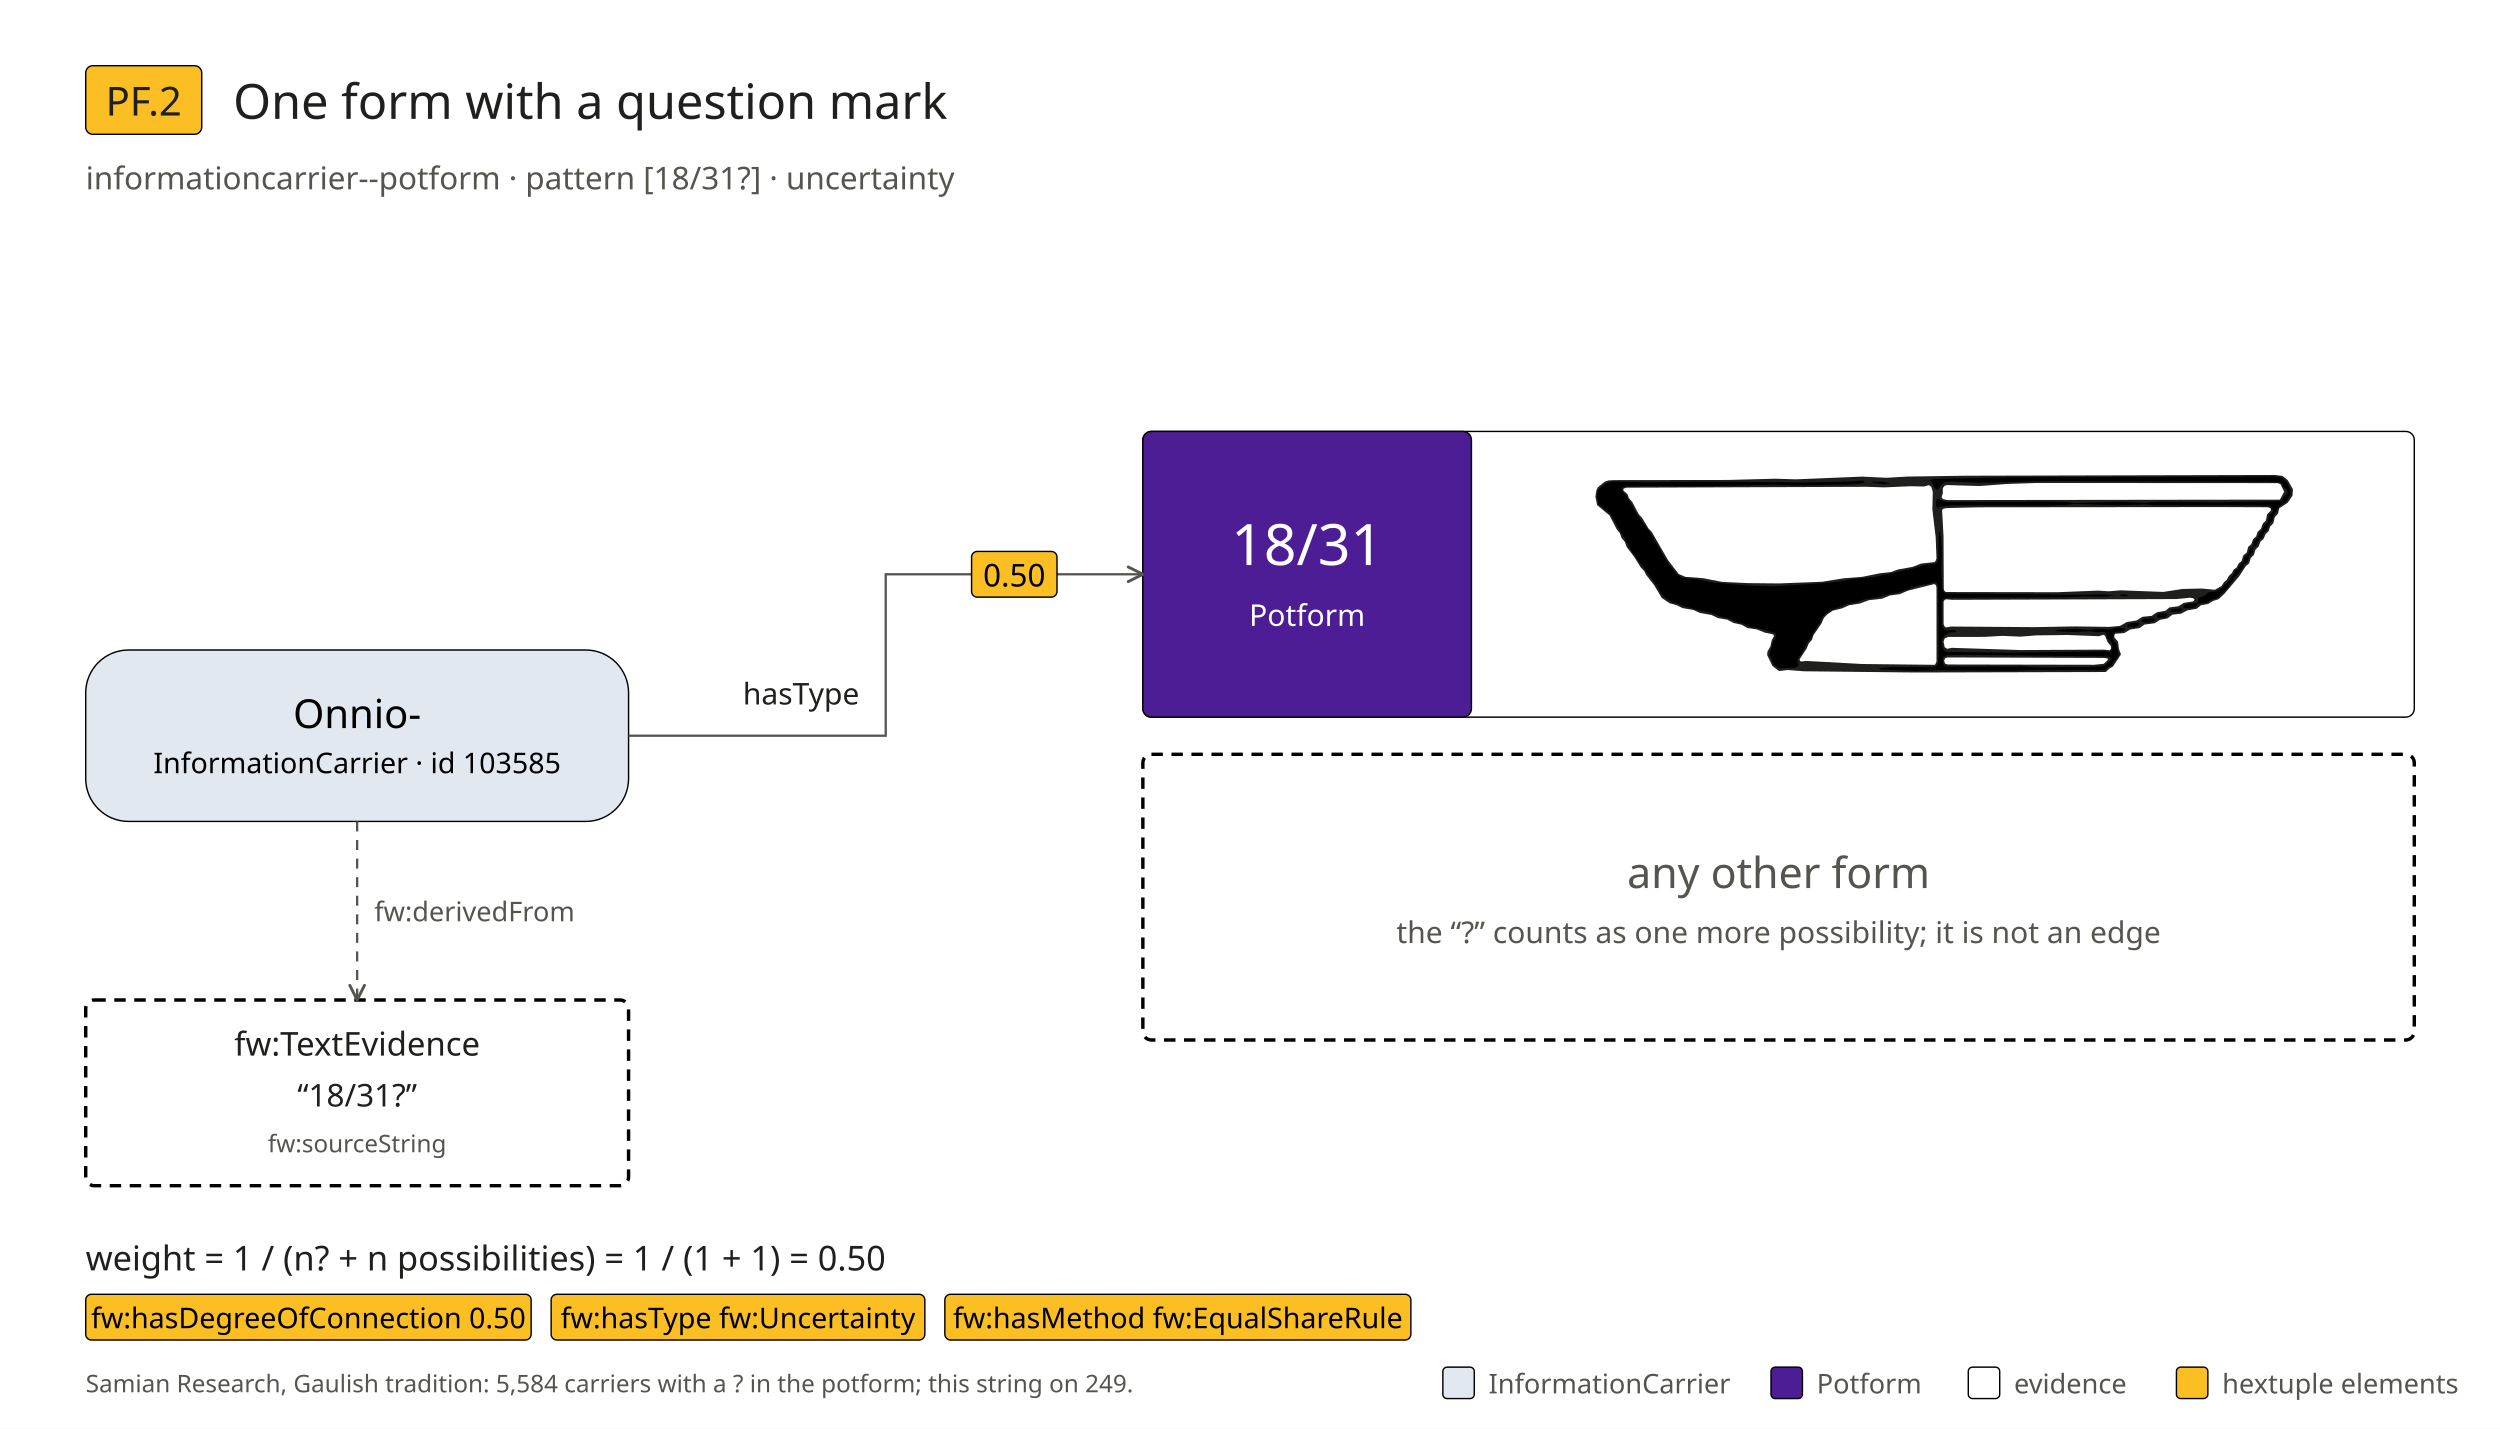
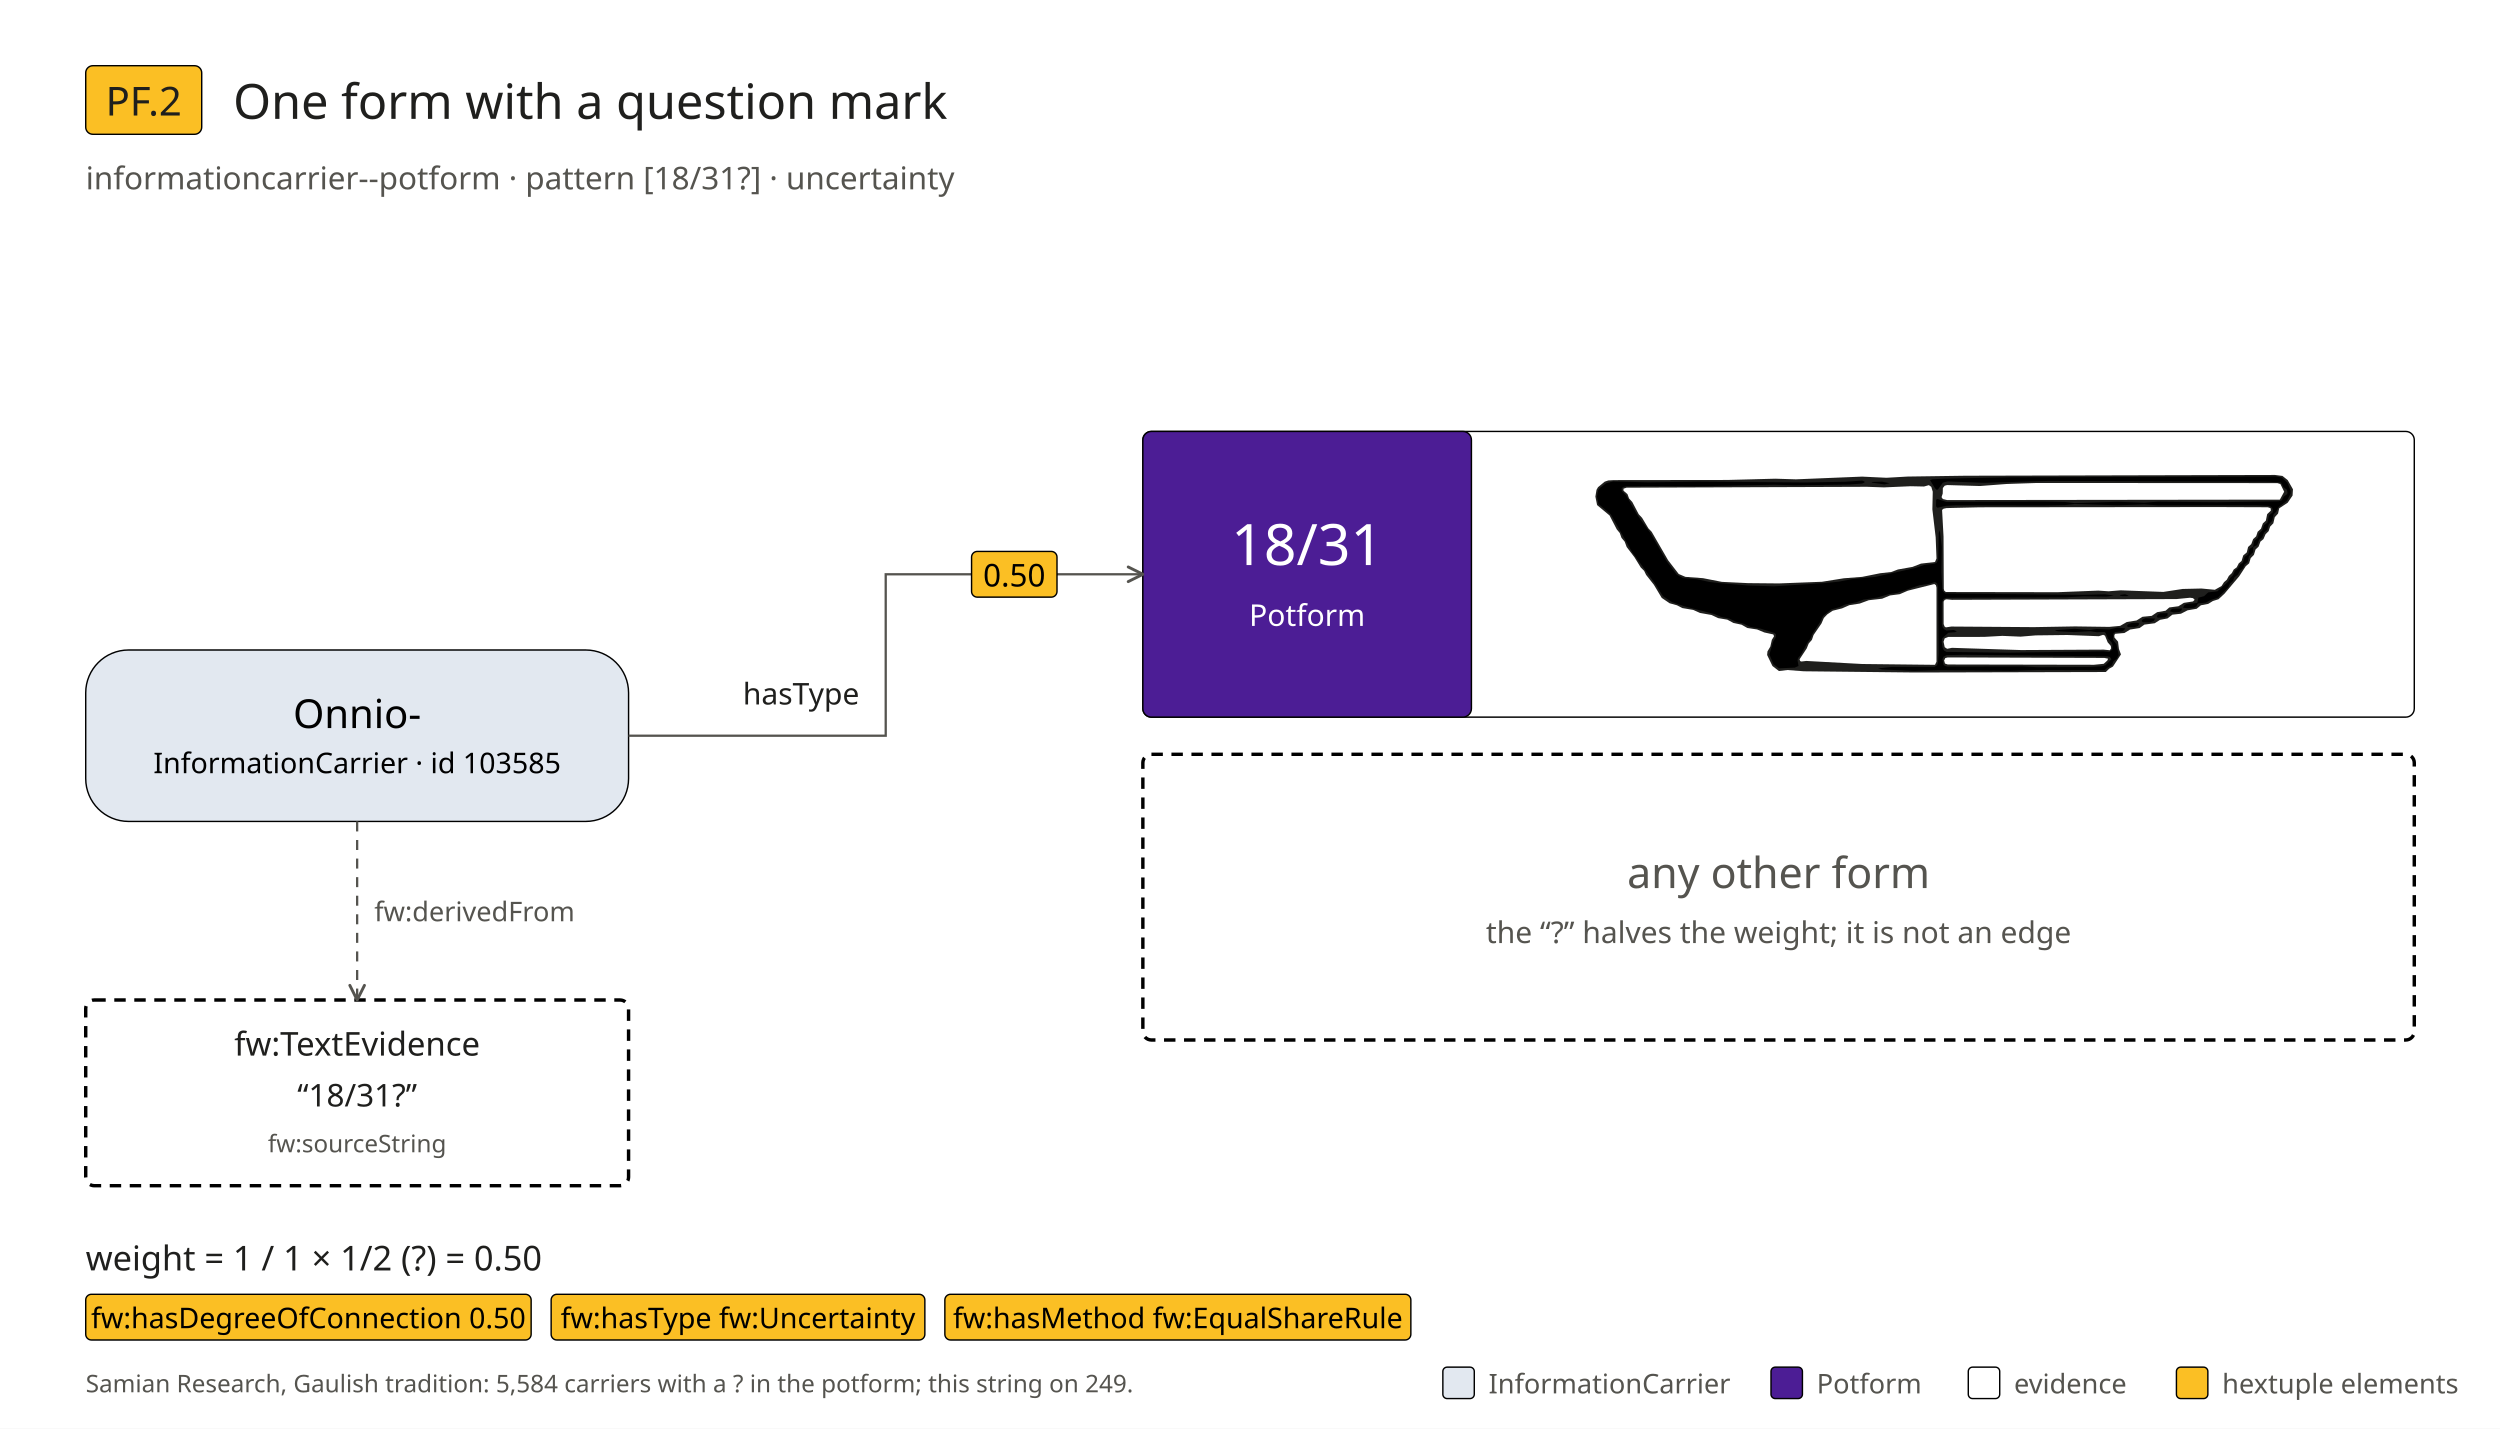
<svg xmlns="http://www.w3.org/2000/svg" width="1750" height="1000" viewBox="0 0 1750 1000" role="img">
  <rect width="1750" height="1000" fill="#ffffff" />
  <defs>
    <marker id="a" viewBox="0 0 10 10" refX="9" refY="5" markerWidth="8" markerHeight="8" orient="auto-start-reverse">
      <path d="M1 1L9 5L1 9" fill="none" stroke="#55544f" stroke-width="1.6" stroke-linecap="round" stroke-linejoin="round" />
    </marker>
  </defs>
  <rect x="60" y="46" width="81.2" height="48" rx="5" fill="#fbbf24" stroke="#000000" stroke-width="1" />
  <text x="100.6" y="70" text-anchor="middle" dominant-baseline="central" font-family="Fira Sans" font-size="28" font-weight="500" fill="#1f1f1d">PF.2</text>
  <text x="163.2" y="70" text-anchor="start" dominant-baseline="central" font-family="Fira Sans" font-size="34" font-weight="500" fill="#1f1f1d">One form with a question mark</text>
  <text x="60" y="124" text-anchor="start" dominant-baseline="central" font-family="Fira Sans" font-size="22" fill="#55544f">informationcarrier--potform  ·  pattern  [18/31?]  ·  uncertainty</text>
  <rect x="60" y="455.0" width="380" height="120" rx="30" fill="#e2e8f0" stroke="#000000" stroke-width="1" />
  <text x="250.0" y="498.76" text-anchor="middle" dominant-baseline="central" font-family="Fira Sans" font-size="28" font-weight="500" fill="#000000">Onnio-</text>
  <text x="250.0" y="533.48" text-anchor="middle" dominant-baseline="central" font-family="Fira Sans" font-size="20" fill="#000000">InformationCarrier  ·  id 103585</text>
  <rect x="60" y="700" width="380" height="130" rx="6" fill="#ffffff" stroke="#000000" stroke-width="2.4" stroke-dasharray="8 6" />
  <text x="250" y="730" text-anchor="middle" dominant-baseline="central" font-family="Fira Sans" font-size="23" font-weight="500" fill="#1f1f1d">fw:TextEvidence</text>
  <text x="250" y="766" text-anchor="middle" dominant-baseline="central" font-family="Fira Sans" font-size="22" fill="#1f1f1d">“18/31?”</text>
  <text x="250" y="800" text-anchor="middle" dominant-baseline="central" font-family="Fira Sans" font-size="17" fill="#55544f">fw:sourceString</text>
  <path d="M250 575.0 V 700" fill="none" stroke="#55544f" stroke-width="1.6" stroke-dasharray="7 6" marker-end="url(#a)" />
  <text x="262" y="637.5" text-anchor="start" dominant-baseline="central" font-family="Fira Sans" font-size="19" fill="#55544f">fw:derivedFrom</text>
  <text x="520" y="485.0" text-anchor="start" dominant-baseline="central" font-family="Fira Sans" font-size="21" font-weight="500" fill="#1f1f1d">hasType</text>
  <rect x="800" y="302.0" width="890" height="200" rx="6" fill="#ffffff" stroke="#000000" stroke-width="1" />
  <rect x="800" y="302.0" width="230" height="200" rx="6" fill="#4c1d95" stroke="#000000" stroke-width="1" />
  <text x="915" y="380.0" text-anchor="middle" dominant-baseline="central" font-family="Fira Sans" font-size="40" font-weight="500" fill="#ffffff">18/31</text>
  <text x="915" y="430.0" text-anchor="middle" dominant-baseline="central" font-family="Fira Sans" font-size="21" fill="#ffffff">Potform</text>
  <g transform="translate(1105.0 320.4) scale(3.4)">
    <path d="M108.55 44.12 L109.25 43.43 L110.02 43.0 L111.67 40.5 L111.25 39.37 L111.07 37.88 L110.32 37.0 L110.31 36.5 L110.5 36.25 L112.38 36.09 L113.54 35.38 L115.5 35.07 L116.5 34.36 L118.62 34.08 L119.71 33.38 L121.25 33.09 L122.25 32.32 L124.02 32.12 L125.38 31.42 L127.25 31.1 L128.13 30.38 L129.62 30.1 L130.6 29.5 L131.75 29.14 L132.98 28.0 L136.0 24.43 L137.38 22.31 L138.05 21.75 L138.38 20.67 L139.04 20.0 L139.38 18.89 L140.0 18.31 L140.38 17.27 L141.01 16.75 L141.44 15.75 L142.07 15.12 L142.38 14.18 L143.04 13.5 L143.33 12.25 L144.01 11.5 L144.25 10.42 L146.0 9.26 L147.0 7.79 L147.08 6.5 L146.0 4.61 L144.92 3.75 L143.38 3.55 L79.62 3.71 L67.75 3.88 L63.38 4.13 L58.38 3.89 L44.75 4.45 L40.5 4.32 L30.62 4.58 L7.25 4.61 L6.12 4.68 L5.38 4.93 L4.0 6.07 L3.69 6.62 L3.46 8.0 L3.81 9.75 L6.38 11.89 L7.86 14.75 L8.48 15.5 L8.84 16.5 L9.5 17.29 L9.9 18.38 L11.5 20.48 L12.82 22.62 L13.5 23.29 L13.9 24.12 L15.5 26.15 L17.12 28.86 L18.75 29.97 L20.25 30.38 L21.38 30.96 L23.62 31.34 L25.0 31.96 L27.37 32.38 L28.75 33.03 L30.62 33.34 L31.88 34.02 L33.56 34.38 L34.75 35.06 L36.75 35.36 L38.25 35.98 L40.09 36.38 L40.25 36.75 L39.79 37.5 L39.48 38.88 L38.89 39.88 L38.82 40.62 L39.91 42.88 L41.25 43.92 L43.0 43.71 L46.38 43.97 L69.25 44.22 L108.55 44.12Z M144.38 8.63 L75.88 8.72 L75.0 8.51 L74.73 8.12 L74.97 7.38 L75.0 6.24 L75.38 5.76 L75.88 5.63 L82.62 5.83 L88.12 5.41 L94.38 5.2 L143.88 5.23 L144.5 5.43 L145.27 7.0 L144.38 8.63Z M41.25 25.88 L34.88 25.82 L29.5 25.56 L25.62 24.8 L22.0 24.53 L20.62 23.94 L18.44 21.12 L15.05 15.25 L14.38 14.55 L13.08 12.38 L12.38 11.63 L11.06 9.12 L10.39 8.38 L10.07 7.5 L9.25 6.79 L9.24 6.38 L9.88 6.17 L59.38 5.99 L62.88 6.11 L68.38 5.87 L71.12 5.93 L72.12 5.65 L72.62 6.0 L72.92 7.0 L72.84 10.62 L73.52 16.38 L73.69 20.75 L73.38 21.47 L70.5 21.8 L68.75 22.48 L65.75 23.01 L64.38 23.53 L62.12 23.78 L58.38 24.53 L54.62 24.82 L50.12 25.54 L41.25 25.88Z M120.38 27.63 L111.62 27.3 L109.12 27.5 L107.0 27.36 L98.62 27.69 L75.62 27.65 L75.29 27.38 L75.19 27.0 L75.14 16.25 L74.84 10.75 L75.14 10.5 L75.75 10.37 L82.62 10.21 L131.38 10.16 L141.88 10.2 L142.46 10.38 L142.54 10.88 L141.77 11.62 L141.5 12.95 L140.88 13.53 L140.5 14.62 L139.81 15.25 L139.5 16.19 L138.88 16.76 L138.5 17.78 L137.84 18.38 L137.57 19.5 L136.84 20.12 L136.5 21.26 L135.92 21.75 L135.5 22.57 L134.88 23.02 L134.5 23.75 L133.88 24.34 L133.46 25.12 L132.88 25.63 L132.38 26.41 L131.0 27.19 L128.25 26.93 L124.38 27.02 L120.38 27.63Z M73.38 42.64 L58.38 42.47 L46.88 41.84 L45.88 41.96 L45.62 41.87 L45.5 41.5 L46.98 39.25 L47.38 38.25 L48.04 37.5 L48.38 36.5 L50.0 34.14 L50.5 32.99 L51.21 32.25 L52.32 31.5 L54.25 31.02 L55.75 30.36 L57.88 30.03 L59.75 29.34 L62.5 29.03 L64.12 28.36 L66.12 28.1 L67.78 27.38 L73.25 26.01 L73.58 26.25 L73.69 26.75 L73.69 42.0 L73.38 42.64Z M93.75 34.88 L76.75 34.76 L75.62 34.93 L75.35 34.75 L75.16 34.25 L75.15 29.62 L75.38 29.26 L75.75 29.15 L76.88 29.26 L123.12 29.1 L125.88 28.83 L126.5 28.91 L126.84 29.25 L126.5 29.59 L124.62 29.88 L123.5 30.58 L121.62 30.83 L120.86 31.5 L119.12 31.8 L118.0 32.56 L116.1 32.75 L114.88 33.51 L112.88 33.82 L111.5 34.62 L109.25 34.83 L102.25 34.73 L93.75 34.88Z M109.38 39.64 L108.12 39.51 L91.12 39.6 L76.88 39.14 L75.88 39.34 L75.38 39.01 L75.14 37.88 L75.38 37.19 L76.12 36.9 L83.5 36.89 L87.25 36.68 L91.0 36.84 L94.12 36.58 L100.62 36.5 L107.12 36.75 L108.0 36.46 L108.38 36.64 L108.93 38.0 L109.58 38.75 L109.65 39.25 L109.38 39.64Z M106.12 42.63 L76.0 42.57 L75.44 42.38 L75.26 41.75 L75.5 41.25 L76.0 41.12 L108.25 41.22 L109.02 41.38 L108.87 41.75 L108.12 42.43 L106.12 42.63Z" fill="#1f1f1d" fill-rule="evenodd" />
    <path d="M126.72 30.88 L127.18 30.62 L127.52 30.0 L129.12 29.84 L130.12 29.31 L131.62 28.82 L133.75 26.69 L134.12 25.9 L134.73 25.38 L135.03 24.62 L135.75 24.07 L136.19 23.25 L136.8 22.75 L137.12 21.97 L137.75 21.48 L138.03 20.25 L138.85 19.5 L138.91 18.38 L139.71 18.0 L140.12 16.9 L140.78 16.38 L141.12 15.38 L141.78 14.88 L142.12 13.7 L142.8 13.0 L143.1 11.62 L143.62 11.14 L144.12 10.16 L145.82 8.88 L146.61 7.38 L146.62 6.81 L145.92 5.12 L144.75 4.07 L143.62 3.86 L88.62 4.03 L75.25 4.31 L72.88 4.44 L72.37 4.62 L73.38 6.29 L73.75 6.62 L74.0 6.52 L75.0 5.13 L76.0 4.88 L83.5 5.17 L96.75 4.78 L142.0 4.94 L144.62 5.12 L145.12 6.05 L145.85 6.62 L145.96 7.25 L145.87 7.5 L145.19 8.0 L144.75 8.78 L144.12 8.97 L131.38 9.17 L119.25 9.05 L116.5 9.26 L111.0 9.07 L102.12 9.35 L100.12 9.11 L95.5 9.03 L75.75 9.11 L73.88 8.5 L73.62 8.64 L73.59 10.0 L73.88 10.31 L75.62 9.91 L77.62 9.81 L95.5 9.85 L100.12 9.76 L102.12 9.52 L111.0 9.8 L116.5 9.61 L119.38 9.82 L139.38 9.8 L142.0 9.9 L142.62 10.11 L142.94 10.62 L142.91 11.25 L142.14 11.88 L141.82 13.38 L141.12 13.87 L140.75 14.97 L140.07 15.62 L139.85 16.5 L139.09 17.12 L138.88 18.32 L138.15 18.75 L137.88 19.89 L137.12 20.43 L136.77 21.62 L136.19 22.0 L135.75 22.81 L135.12 23.26 L134.75 24.19 L134.15 24.75 L133.76 25.5 L131.53 27.5 L129.62 27.73 L128.79 28.5 L127.62 28.82 L127.38 29.9 L125.15 30.12 L124.72 30.38 L124.45 30.88 L125.38 31.0 L126.72 30.88Z M88.93 43.88 L94.25 43.71 L108.29 43.75 L108.88 43.22 L109.79 42.75 L110.12 41.93 L110.81 41.38 L111.19 40.62 L110.75 38.42 L110.03 37.5 L110.12 36.17 L110.5 35.89 L111.95 35.75 L112.33 35.5 L112.51 35.12 L110.88 34.98 L109.25 35.36 L106.62 35.26 L105.25 35.47 L102.12 35.22 L98.19 35.5 L98.17 35.62 L98.82 35.75 L102.0 35.9 L105.38 35.73 L106.75 35.94 L108.25 35.87 L108.5 36.05 L109.02 37.25 L109.75 38.02 L109.93 38.5 L109.89 39.5 L109.25 40.0 L108.12 39.86 L88.38 40.14 L75.75 39.98 L75.25 39.71 L74.94 39.12 L74.76 37.88 L74.91 37.12 L76.12 36.04 L77.5 35.93 L77.89 35.75 L77.25 35.46 L75.75 35.58 L75.25 35.31 L74.93 34.88 L74.79 34.25 L74.79 29.88 L75.12 29.07 L75.75 28.84 L100.12 28.76 L104.0 28.54 L108.75 28.6 L110.21 28.38 L108.38 28.12 L104.12 28.23 L75.5 27.95 L75.01 27.5 L74.87 26.88 L74.7 23.5 L74.78 18.38 L74.38 14.93 L74.15 15.5 L74.04 21.0 L73.74 21.62 L73.25 21.83 L71.12 22.09 L69.38 22.69 L61.12 24.53 L56.25 25.0 L53.62 25.51 L50.88 25.79 L40.25 26.48 L34.88 26.31 L29.0 25.82 L26.88 25.57 L24.38 25.02 L21.5 24.78 L20.25 24.11 L18.18 21.38 L14.78 15.5 L12.15 11.88 L9.78 7.75 L8.93 6.88 L8.84 6.38 L9.12 6.05 L9.75 5.9 L14.25 5.82 L24.5 5.89 L40.38 5.56 L44.38 5.69 L55.75 5.52 L58.38 5.32 L58.86 5.12 L58.88 4.91 L58.38 4.71 L54.88 4.95 L46.75 5.1 L24.62 4.92 L14.38 5.07 L7.12 4.89 L5.67 5.25 L4.38 6.24 L4.01 6.75 L3.79 8.0 L4.09 9.5 L6.62 11.64 L11.07 19.5 L15.63 25.75 L17.38 28.51 L19.25 29.73 L21.89 30.62 L28.0 32.19 L29.31 32.75 L31.04 33.12 L32.38 33.75 L34.0 34.17 L35.25 34.8 L37.5 35.2 L40.38 36.09 L40.64 36.38 L40.65 36.88 L40.06 37.88 L39.29 40.5 L40.12 42.51 L41.25 43.36 L44.5 43.22 L45.28 42.88 L45.09 41.75 L45.18 41.25 L45.8 40.5 L47.23 37.88 L47.75 37.24 L48.15 36.25 L49.75 33.81 L50.31 32.62 L51.99 31.25 L53.75 30.76 L54.88 30.23 L57.22 29.75 L58.62 29.22 L61.5 28.79 L63.88 28.08 L65.62 27.82 L70.2 26.25 L72.12 25.98 L73.38 25.59 L73.81 25.88 L74.02 26.62 L74.13 40.38 L73.99 42.25 L73.8 42.75 L73.25 43.07 L64.5 43.07 L61.63 43.38 L62.5 43.6 L69.0 43.89 L74.38 43.74 L88.93 43.88Z M62.98 5.5 L64.05 5.25 L62.5 4.93 L60.5 4.99 L60.3 5.12 L62.98 5.5Z M112.89 28.5 L113.27 28.38 L112.5 28.11 L111.46 28.25 L111.45 28.38 L111.95 28.5 L112.89 28.5Z M123.72 31.75 L124.09 31.5 L124.25 31.05 L122.38 31.08 L121.99 31.25 L121.77 31.62 L122.5 31.85 L123.72 31.75Z M120.7 32.88 L121.26 32.5 L121.26 32.0 L119.75 32.03 L119.31 32.25 L119.07 32.62 L119.12 32.86 L119.38 32.93 L120.7 32.88Z M117.68 33.88 L118.42 33.62 L118.68 33.12 L116.75 33.03 L116.16 33.25 L115.91 33.62 L116.2 33.88 L117.68 33.88Z M114.52 34.88 L115.22 34.62 L115.45 34.12 L115.0 33.98 L113.88 34.03 L113.22 34.25 L112.89 34.62 L113.12 34.86 L114.52 34.88Z M94.38 43.13 L91.62 42.97 L75.88 43.0 L75.38 42.85 L75.12 42.59 L74.91 41.5 L75.13 41.0 L75.75 40.65 L79.5 40.57 L108.88 40.9 L109.38 41.02 L109.7 41.5 L108.5 42.71 L107.75 42.93 L105.25 43.08 L94.38 43.13Z" fill="#000000" fill-rule="evenodd" />
  </g>
  <path d="M440 515.0 H 620 V 402.0 H 800" fill="none" stroke="#55544f" stroke-width="1.6" marker-end="url(#a)" />
  <rect x="680.1" y="386.0" width="59.8" height="32" rx="4" fill="#fbbf24" stroke="#000000" stroke-width="1" />
  <text x="710.0" y="402.0" text-anchor="middle" dominant-baseline="central" font-family="Fira Sans" font-size="22" font-weight="500" fill="#000000">0.50</text>
  <rect x="800" y="528.0" width="890" height="200" rx="6" fill="#ffffff" stroke="#000000" stroke-width="2.4" stroke-dasharray="8 6" />
  <text x="1245.0" y="610.0" text-anchor="middle" dominant-baseline="central" font-family="Fira Sans" font-size="30" font-weight="500" fill="#55544f">any other form</text>
-   <text x="1245.0" y="652.0" text-anchor="middle" dominant-baseline="central" font-family="Fira Sans" font-size="21" fill="#55544f">the “?” counts as one more possibility; it is not an edge</text>
-   <text x="60" y="880" text-anchor="start" dominant-baseline="central" font-family="Fira Sans" font-size="24" fill="#1f1f1d">weight = 1 / (n? + n possibilities) = 1 / (1 + 1) = 0.50</text>
+   <text x="1245.0" y="652.0" text-anchor="middle" dominant-baseline="central" font-family="Fira Sans" font-size="21" fill="#55544f">the “?” halves the weight; it is not an edge</text>
+   <text x="60" y="880" text-anchor="start" dominant-baseline="central" font-family="Fira Sans" font-size="24" fill="#1f1f1d">weight = 1 / 1  ×  1/2 (?) = 0.50</text>
  <rect x="60" y="906" width="311.8" height="32" rx="4" fill="#fbbf24" stroke="#000000" stroke-width="1" />
  <text x="215.9" y="922" text-anchor="middle" dominant-baseline="central" font-family="Fira Sans" font-size="20" fill="#000000">fw:hasDegreeOfConnection  0.50</text>
  <rect x="385.8" y="906" width="261.6" height="32" rx="4" fill="#fbbf24" stroke="#000000" stroke-width="1" />
  <text x="516.6" y="922" text-anchor="middle" dominant-baseline="central" font-family="Fira Sans" font-size="20" fill="#000000">fw:hasType  fw:Uncertainty</text>
  <rect x="661.4" y="906" width="326.2" height="32" rx="4" fill="#fbbf24" stroke="#000000" stroke-width="1" />
  <text x="824.5" y="922" text-anchor="middle" dominant-baseline="central" font-family="Fira Sans" font-size="20" fill="#000000">fw:hasMethod  fw:EqualShareRule</text>
  <rect x="1010" y="957" width="22" height="22" rx="3" fill="#e2e8f0" stroke="#000000" stroke-width="1" />
  <text x="1042" y="968" text-anchor="start" dominant-baseline="central" font-family="Fira Sans" font-size="19" fill="#55544f">InformationCarrier</text>
  <rect x="1239.7" y="957" width="22" height="22" rx="3" fill="#4c1d95" stroke="#000000" stroke-width="1" />
  <text x="1271.7" y="968" text-anchor="start" dominant-baseline="central" font-family="Fira Sans" font-size="19" fill="#55544f">Potform</text>
  <rect x="1377.8" y="957" width="22" height="22" rx="3" fill="#ffffff" stroke="#000000" stroke-width="1" />
  <text x="1409.8" y="968" text-anchor="start" dominant-baseline="central" font-family="Fira Sans" font-size="19" fill="#55544f">evidence</text>
  <rect x="1523.5" y="957" width="22" height="22" rx="3" fill="#fbbf24" stroke="#000000" stroke-width="1" />
  <text x="1555.5" y="968" text-anchor="start" dominant-baseline="central" font-family="Fira Sans" font-size="19" fill="#55544f">hextuple elements</text>
  <text x="60" y="968" text-anchor="start" dominant-baseline="central" font-family="Fira Sans" font-size="17" fill="#55544f">Samian Research, Gaulish tradition: 5,584 carriers with a ? in the potform; this string on 249.</text>
</svg>
